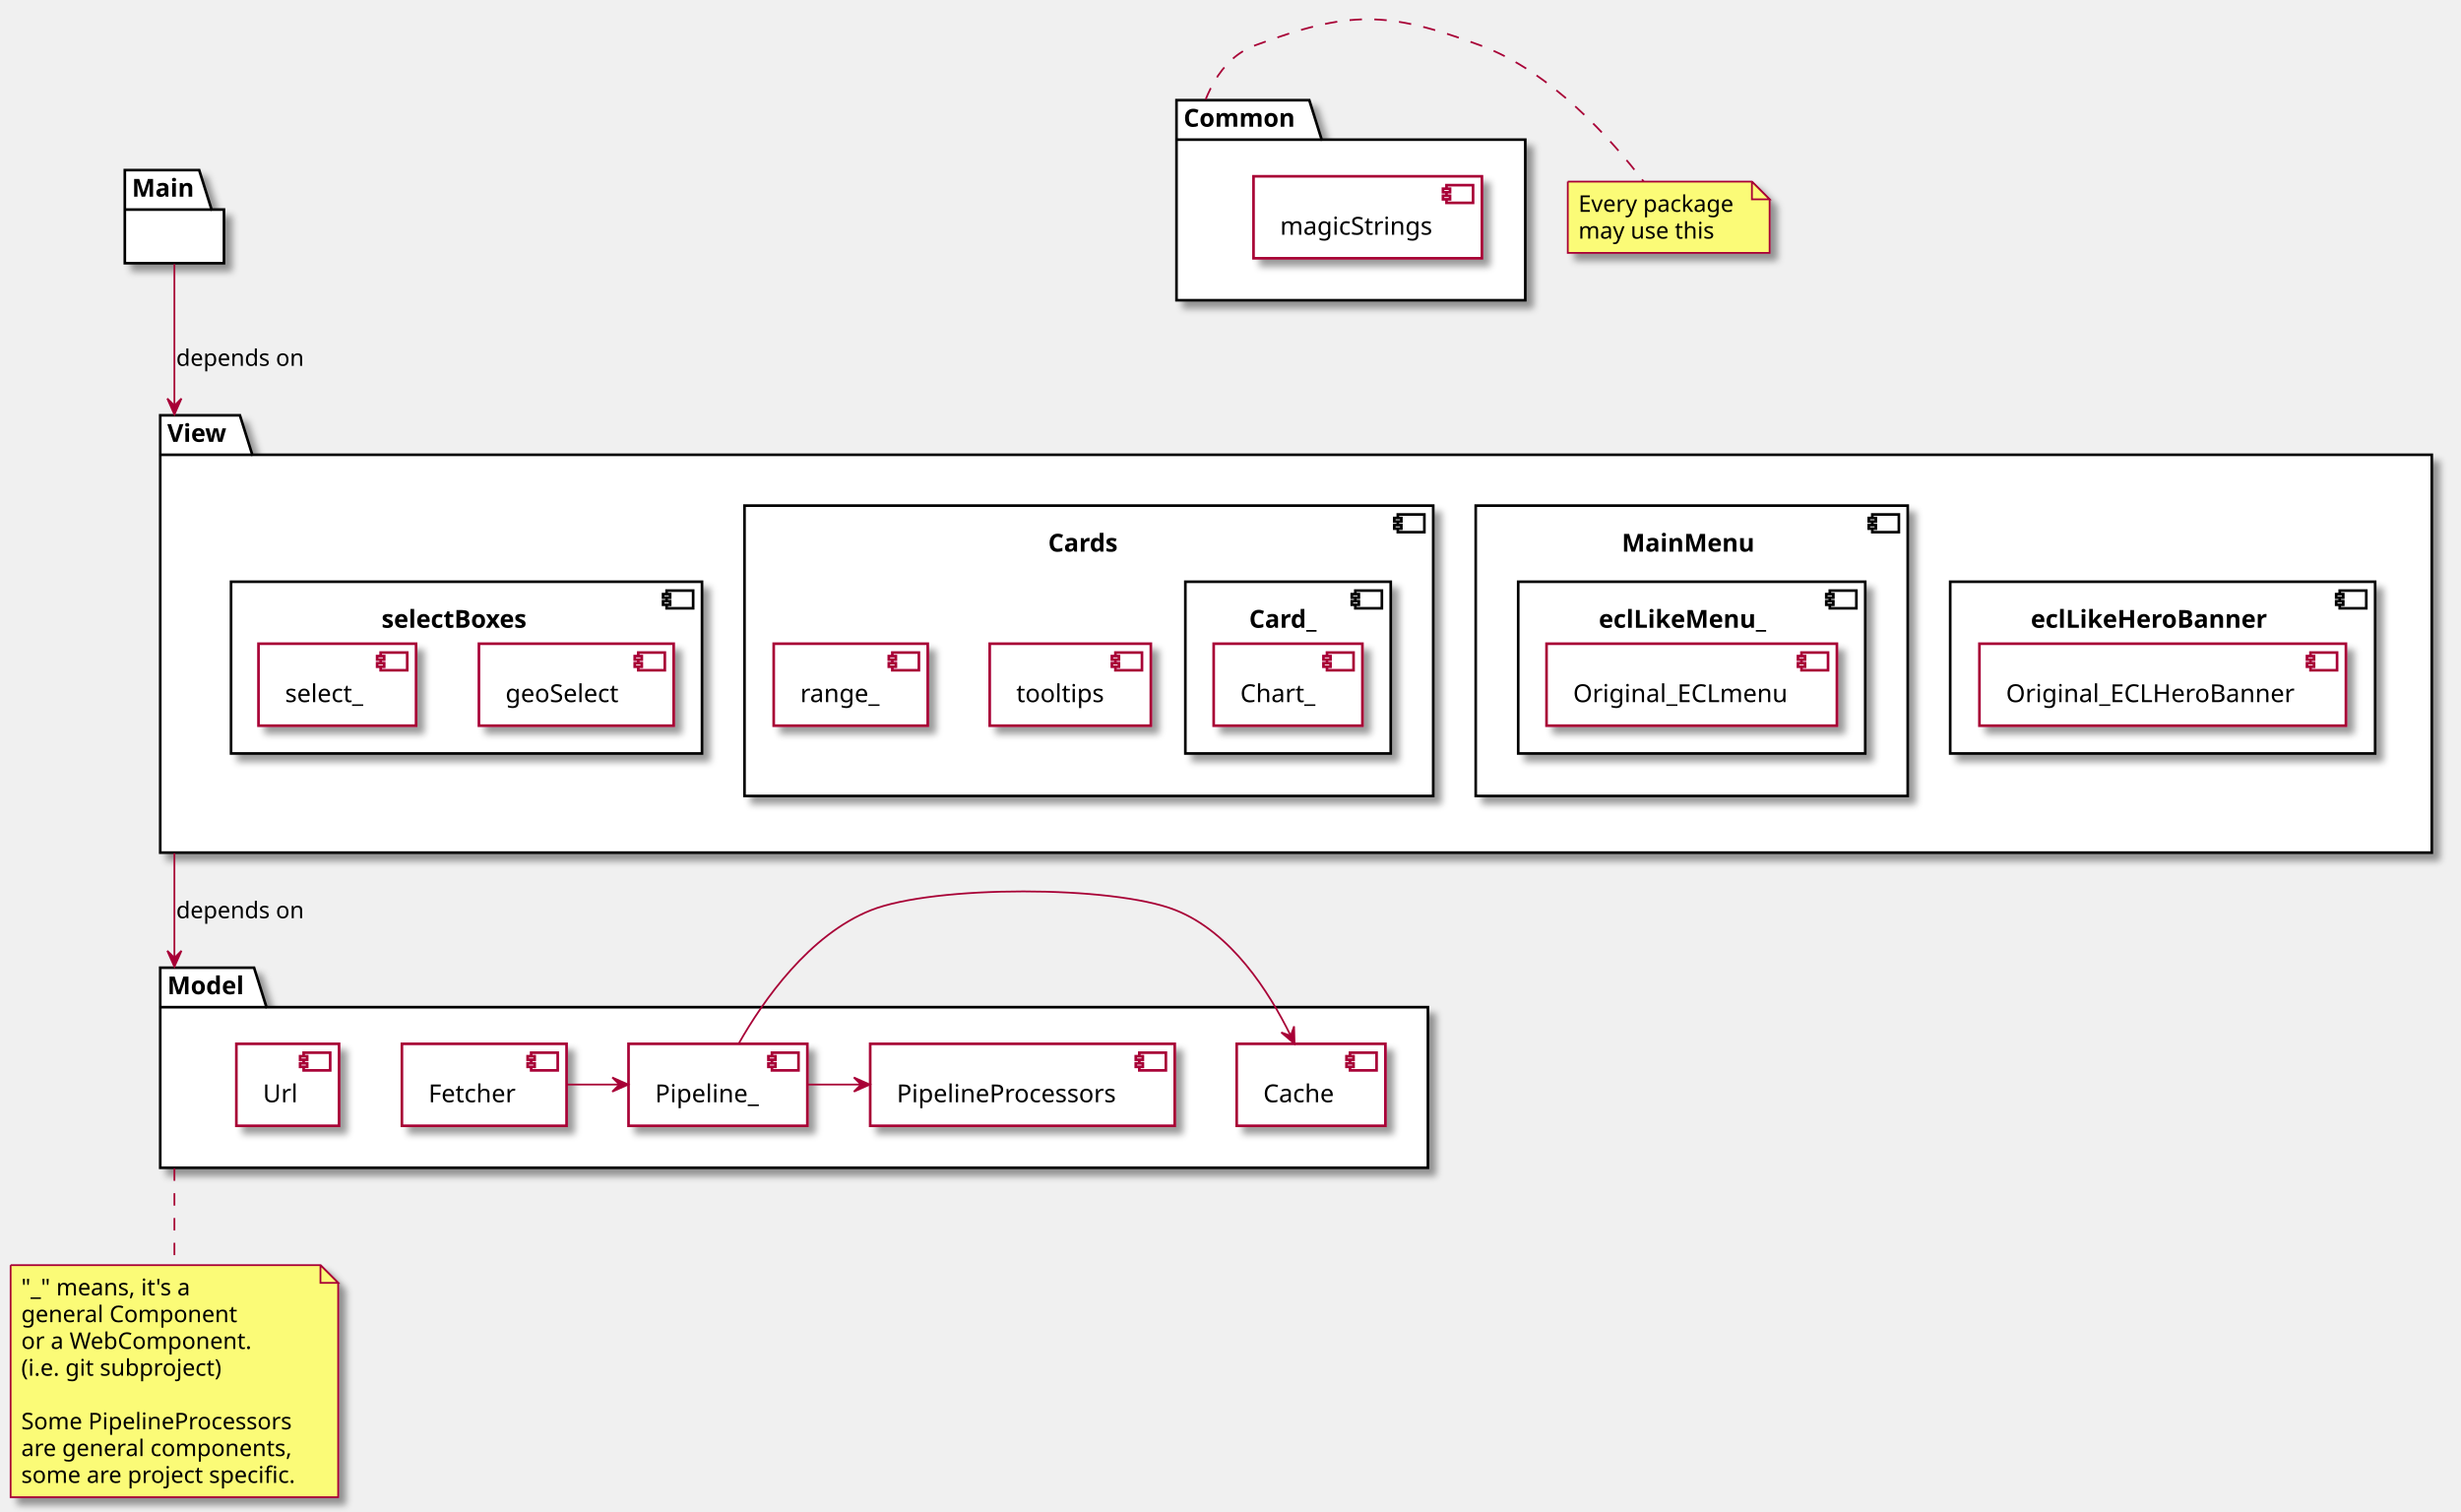
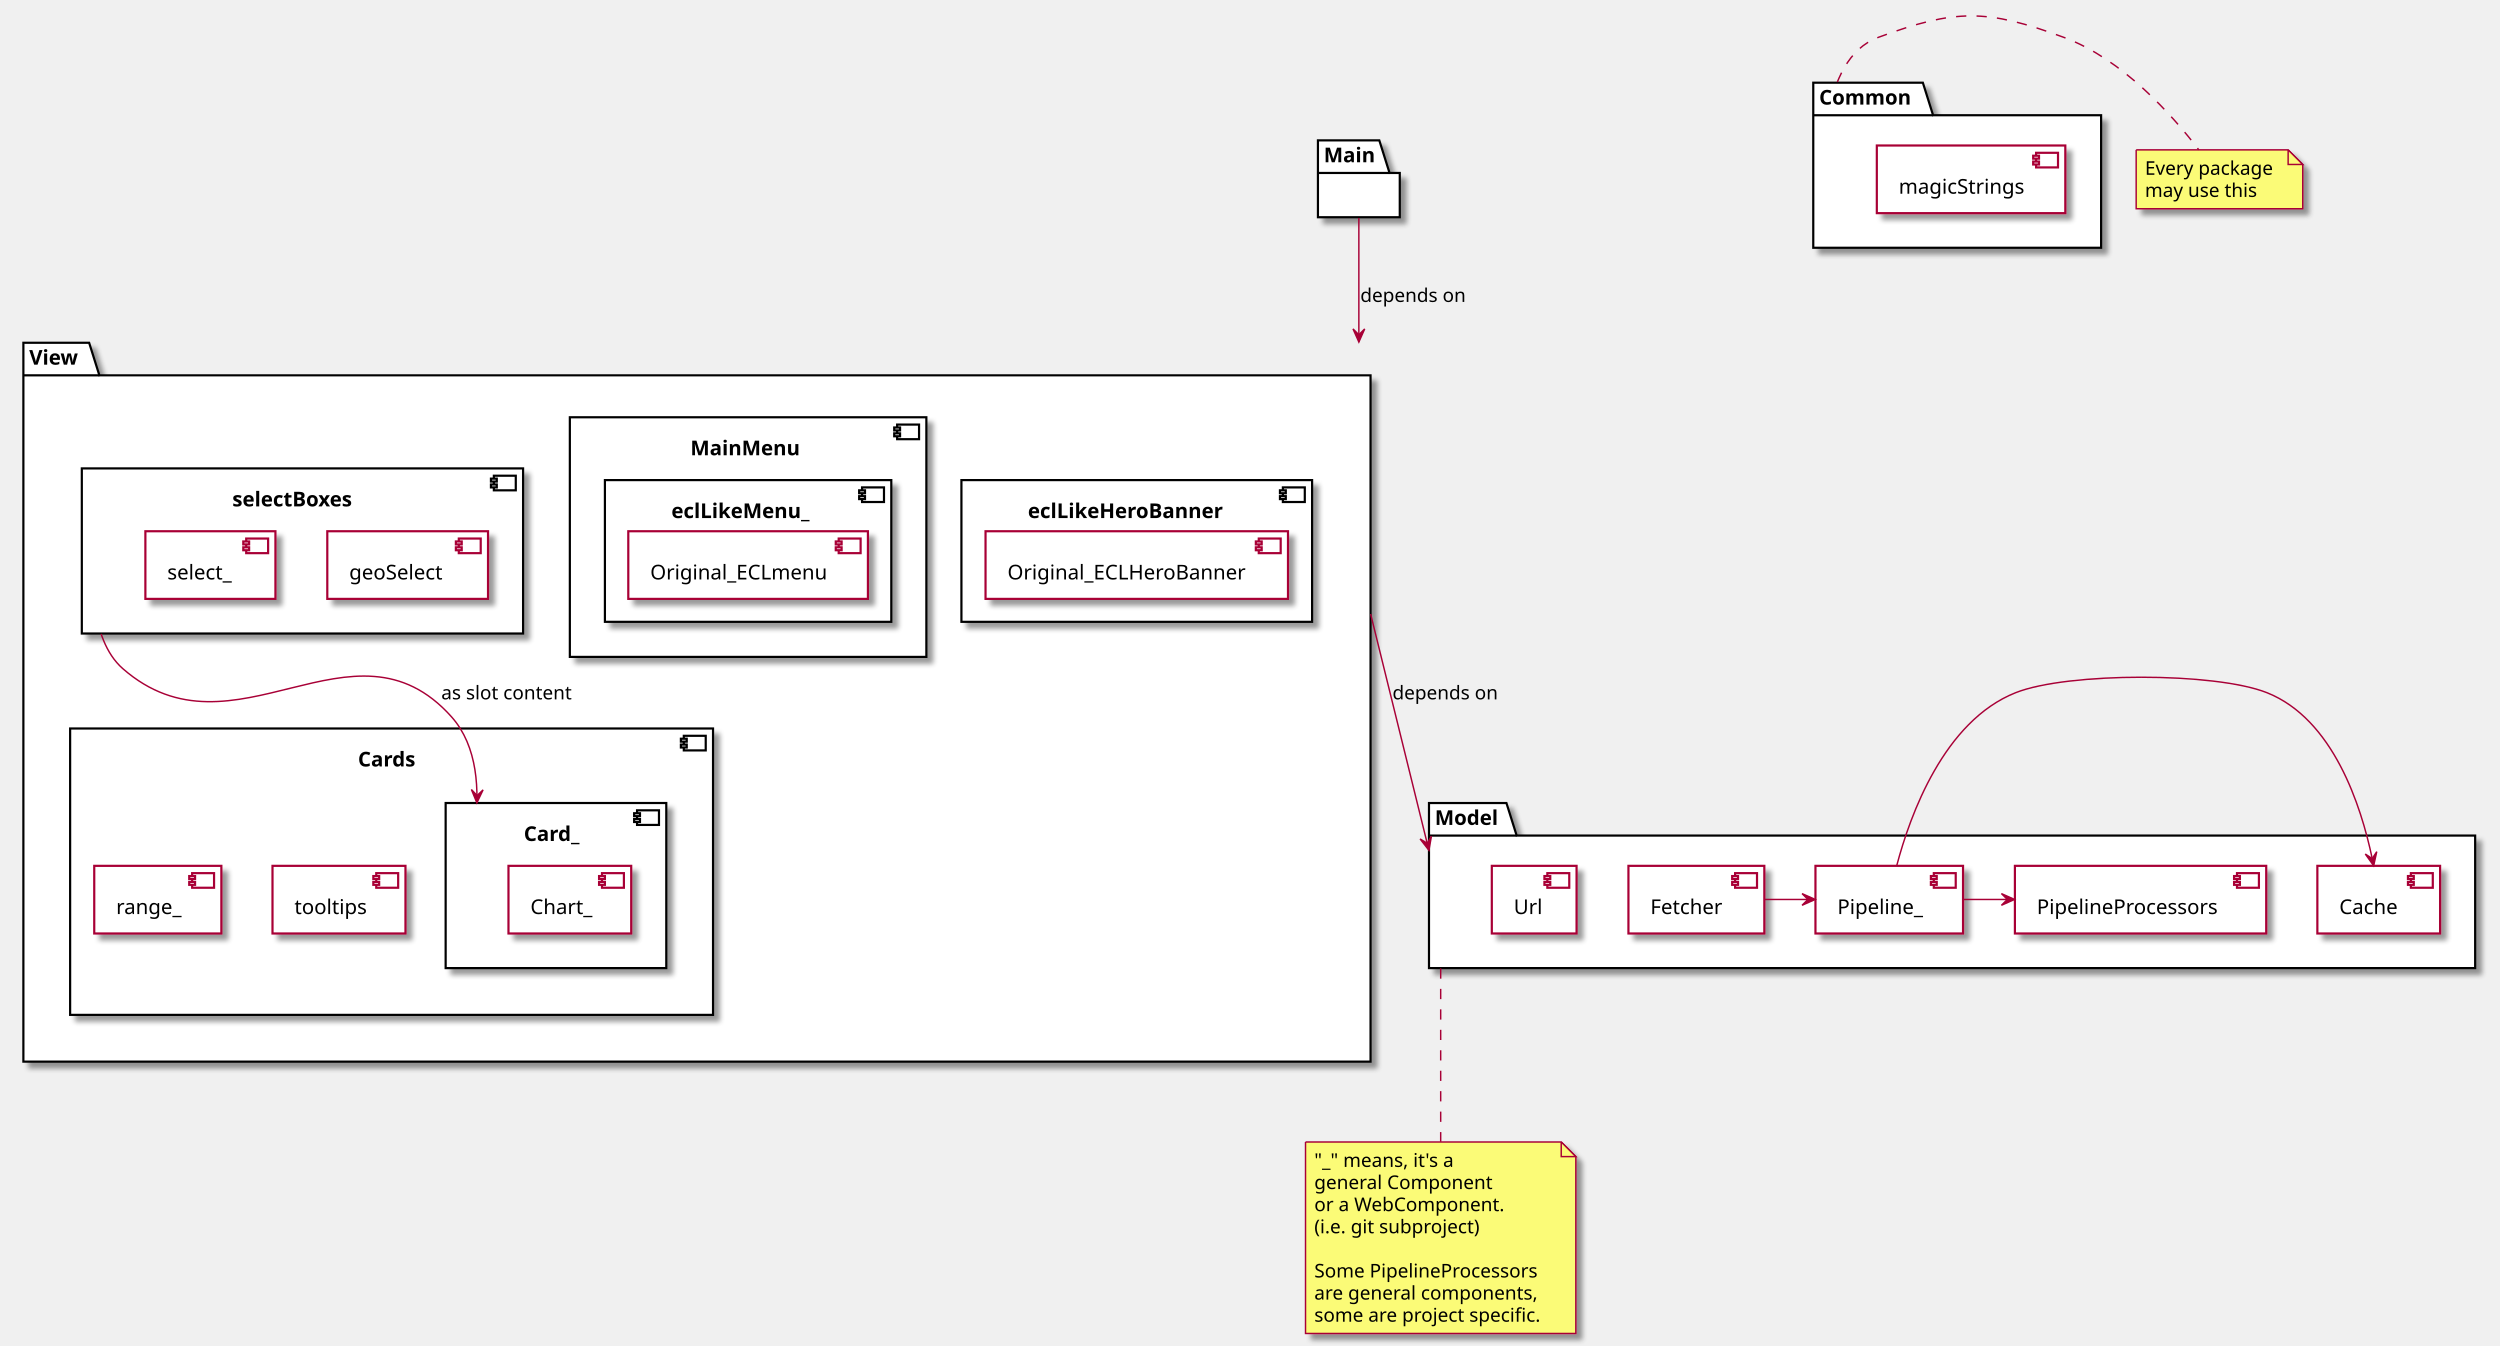
- <svg xmlns="http://www.w3.org/2000/svg" contentScriptType="application/ecmascript" contentStyleType="text/css" height="854px" preserveAspectRatio="none" style="width:1390px;height:854px;" version="1.1" viewBox="0 0 1390 854" width="1390px" zoomAndPan="magnify">
+ <svg xmlns="http://www.w3.org/2000/svg" contentScriptType="application/ecmascript" contentStyleType="text/css" height="921px" preserveAspectRatio="none" style="width:1711px;height:921px;" version="1.1" viewBox="0 0 1711 921" width="1711px" zoomAndPan="magnify">
  <defs>
-     <filter height="300%" id="f1dw3jge1ujpaj" width="300%" x="-1" y="-1">
+     <filter height="300%" id="fuv0frx8bo4a" width="300%" x="-1" y="-1">
      <feGaussianBlur result="blurOut" stdDeviation="2.0" />
      <feColorMatrix in="blurOut" result="blurOut2" type="matrix" values="0 0 0 0 0 0 0 0 0 0 0 0 0 0 0 0 0 0 .4 0" />
      <feOffset dx="4.0" dy="4.0" in="blurOut2" result="blurOut3" />
      <feBlend in="SourceGraphic" in2="blurOut3" mode="normal" />
    </filter>
  </defs>
  <g>
-     <polygon fill="#FFFFFF" filter="url(#f1dw3jge1ujpaj)" points="90.5,234.58,135.5,234.58,142.5,256.877,1373.5,256.877,1373.5,481.58,90.5,481.58,90.5,234.58" style="stroke:#000000;stroke-width:1.5;" />
-     <line style="stroke:#000000;stroke-width:1.5;" x1="90.5" x2="142.5" y1="256.877" y2="256.877" />
-     <text fill="#000000" font-family="sans-serif" font-size="14" font-weight="bold" lengthAdjust="spacing" textLength="39" x="94.5" y="249.575">View</text>
-     <rect fill="#FFFFFF" filter="url(#f1dw3jge1ujpaj)" height="97" style="stroke:#000000;stroke-width:1.5;" width="240" x="1101.5" y="328.58" />
-     <rect fill="#FFFFFF" height="10" style="stroke:#000000;stroke-width:1.5;" width="15" x="1321.5" y="333.58" />
-     <rect fill="#FFFFFF" height="2" style="stroke:#000000;stroke-width:1.5;" width="4" x="1319.5" y="335.58" />
-     <rect fill="#FFFFFF" height="2" style="stroke:#000000;stroke-width:1.5;" width="4" x="1319.5" y="339.58" />
-     <text fill="#000000" font-family="sans-serif" font-size="14" font-weight="bold" lengthAdjust="spacing" textLength="149" x="1147" y="354.575">eclLikeHeroBanner</text>
-     <rect fill="#FFFFFF" filter="url(#f1dw3jge1ujpaj)" height="164" style="stroke:#000000;stroke-width:1.5;" width="244" x="833.5" y="285.58" />
-     <rect fill="#FFFFFF" height="10" style="stroke:#000000;stroke-width:1.5;" width="15" x="1057.5" y="290.58" />
-     <rect fill="#FFFFFF" height="2" style="stroke:#000000;stroke-width:1.5;" width="4" x="1055.5" y="292.58" />
-     <rect fill="#FFFFFF" height="2" style="stroke:#000000;stroke-width:1.5;" width="4" x="1055.5" y="296.58" />
-     <text fill="#000000" font-family="sans-serif" font-size="14" font-weight="bold" lengthAdjust="spacing" textLength="79" x="916" y="311.575">MainMenu</text>
-     <rect fill="#FFFFFF" filter="url(#f1dw3jge1ujpaj)" height="97" style="stroke:#000000;stroke-width:1.5;" width="196" x="857.5" y="328.58" />
-     <rect fill="#FFFFFF" height="10" style="stroke:#000000;stroke-width:1.5;" width="15" x="1033.5" y="333.58" />
-     <rect fill="#FFFFFF" height="2" style="stroke:#000000;stroke-width:1.5;" width="4" x="1031.5" y="335.58" />
-     <rect fill="#FFFFFF" height="2" style="stroke:#000000;stroke-width:1.5;" width="4" x="1031.5" y="339.58" />
-     <text fill="#000000" font-family="sans-serif" font-size="14" font-weight="bold" lengthAdjust="spacing" textLength="105" x="903" y="354.575">eclLikeMenu_</text>
-     <rect fill="#FFFFFF" filter="url(#f1dw3jge1ujpaj)" height="164" style="stroke:#000000;stroke-width:1.5;" width="389" x="420.5" y="285.58" />
-     <rect fill="#FFFFFF" height="10" style="stroke:#000000;stroke-width:1.5;" width="15" x="789.5" y="290.58" />
-     <rect fill="#FFFFFF" height="2" style="stroke:#000000;stroke-width:1.5;" width="4" x="787.5" y="292.58" />
-     <rect fill="#FFFFFF" height="2" style="stroke:#000000;stroke-width:1.5;" width="4" x="787.5" y="296.58" />
-     <text fill="#000000" font-family="sans-serif" font-size="14" font-weight="bold" lengthAdjust="spacing" textLength="46" x="592" y="311.575">Cards</text>
-     <rect fill="#FFFFFF" filter="url(#f1dw3jge1ujpaj)" height="97" style="stroke:#000000;stroke-width:1.5;" width="116" x="669.5" y="328.58" />
-     <rect fill="#FFFFFF" height="10" style="stroke:#000000;stroke-width:1.5;" width="15" x="765.5" y="333.58" />
-     <rect fill="#FFFFFF" height="2" style="stroke:#000000;stroke-width:1.5;" width="4" x="763.5" y="335.58" />
-     <rect fill="#FFFFFF" height="2" style="stroke:#000000;stroke-width:1.5;" width="4" x="763.5" y="339.58" />
-     <text fill="#000000" font-family="sans-serif" font-size="14" font-weight="bold" lengthAdjust="spacing" textLength="44" x="705.5" y="354.575">Card_</text>
-     <rect fill="#FFFFFF" filter="url(#f1dw3jge1ujpaj)" height="97" style="stroke:#000000;stroke-width:1.5;" width="266" x="130.5" y="328.58" />
-     <rect fill="#FFFFFF" height="10" style="stroke:#000000;stroke-width:1.5;" width="15" x="376.5" y="333.58" />
-     <rect fill="#FFFFFF" height="2" style="stroke:#000000;stroke-width:1.5;" width="4" x="374.5" y="335.58" />
-     <rect fill="#FFFFFF" height="2" style="stroke:#000000;stroke-width:1.5;" width="4" x="374.5" y="339.58" />
-     <text fill="#000000" font-family="sans-serif" font-size="14" font-weight="bold" lengthAdjust="spacing" textLength="96" x="215.5" y="354.575">selectBoxes</text>
-     <polygon fill="#FFFFFF" filter="url(#f1dw3jge1ujpaj)" points="90.5,546.58,143.5,546.58,150.5,568.877,806.5,568.877,806.5,659.58,90.5,659.58,90.5,546.58" style="stroke:#000000;stroke-width:1.5;" />
-     <line style="stroke:#000000;stroke-width:1.5;" x1="90.5" x2="150.5" y1="568.877" y2="568.877" />
-     <text fill="#000000" font-family="sans-serif" font-size="14" font-weight="bold" lengthAdjust="spacing" textLength="47" x="94.5" y="561.575">Model</text>
-     <polygon fill="#FFFFFF" filter="url(#f1dw3jge1ujpaj)" points="664.5,56.58,739.5,56.58,746.5,78.877,861.5,78.877,861.5,169.58,664.5,169.58,664.5,56.58" style="stroke:#000000;stroke-width:1.5;" />
-     <line style="stroke:#000000;stroke-width:1.5;" x1="664.5" x2="746.5" y1="78.877" y2="78.877" />
-     <text fill="#000000" font-family="sans-serif" font-size="14" font-weight="bold" lengthAdjust="spacing" textLength="69" x="668.5" y="71.575">Common</text>
-     <polygon fill="#FFFFFF" filter="url(#f1dw3jge1ujpaj)" points="70.5,96.08,112.5,96.08,119.5,118.377,126.5,118.377,126.5,148.674,70.5,148.674,70.5,96.08" style="stroke:#000000;stroke-width:1.5;" />
-     <line style="stroke:#000000;stroke-width:1.5;" x1="70.5" x2="119.5" y1="118.377" y2="118.377" />
-     <text fill="#000000" font-family="sans-serif" font-size="14" font-weight="bold" lengthAdjust="spacing" textLength="36" x="74.5" y="111.075">Main</text>
-     <rect fill="#FFFFFF" filter="url(#f1dw3jge1ujpaj)" height="46.297" style="stroke:#A80036;stroke-width:1.5;" width="207" x="1118" y="363.58" />
-     <rect fill="#FFFFFF" height="10" style="stroke:#A80036;stroke-width:1.5;" width="15" x="1305" y="368.58" />
-     <rect fill="#FFFFFF" height="2" style="stroke:#A80036;stroke-width:1.5;" width="4" x="1303" y="370.58" />
-     <rect fill="#FFFFFF" height="2" style="stroke:#A80036;stroke-width:1.5;" width="4" x="1303" y="374.58" />
-     <text fill="#000000" font-family="sans-serif" font-size="14" lengthAdjust="spacing" textLength="167" x="1133" y="396.575">Original_ECLHeroBanner</text>
-     <rect fill="#FFFFFF" filter="url(#f1dw3jge1ujpaj)" height="46.297" style="stroke:#A80036;stroke-width:1.5;" width="164" x="873.5" y="363.58" />
-     <rect fill="#FFFFFF" height="10" style="stroke:#A80036;stroke-width:1.5;" width="15" x="1017.5" y="368.58" />
-     <rect fill="#FFFFFF" height="2" style="stroke:#A80036;stroke-width:1.5;" width="4" x="1015.5" y="370.58" />
-     <rect fill="#FFFFFF" height="2" style="stroke:#A80036;stroke-width:1.5;" width="4" x="1015.5" y="374.58" />
-     <text fill="#000000" font-family="sans-serif" font-size="14" lengthAdjust="spacing" textLength="124" x="888.5" y="396.575">Original_ECLmenu</text>
-     <rect fill="#FFFFFF" filter="url(#f1dw3jge1ujpaj)" height="46.297" style="stroke:#A80036;stroke-width:1.5;" width="84" x="685.5" y="363.58" />
-     <rect fill="#FFFFFF" height="10" style="stroke:#A80036;stroke-width:1.5;" width="15" x="749.5" y="368.58" />
-     <rect fill="#FFFFFF" height="2" style="stroke:#A80036;stroke-width:1.5;" width="4" x="747.5" y="370.58" />
-     <rect fill="#FFFFFF" height="2" style="stroke:#A80036;stroke-width:1.5;" width="4" x="747.5" y="374.58" />
-     <text fill="#000000" font-family="sans-serif" font-size="14" lengthAdjust="spacing" textLength="44" x="700.5" y="396.575">Chart_</text>
-     <rect fill="#FFFFFF" filter="url(#f1dw3jge1ujpaj)" height="46.297" style="stroke:#A80036;stroke-width:1.5;" width="91" x="559" y="363.58" />
-     <rect fill="#FFFFFF" height="10" style="stroke:#A80036;stroke-width:1.5;" width="15" x="630" y="368.58" />
-     <rect fill="#FFFFFF" height="2" style="stroke:#A80036;stroke-width:1.5;" width="4" x="628" y="370.58" />
-     <rect fill="#FFFFFF" height="2" style="stroke:#A80036;stroke-width:1.5;" width="4" x="628" y="374.58" />
-     <text fill="#000000" font-family="sans-serif" font-size="14" lengthAdjust="spacing" textLength="51" x="574" y="396.575">tooltips</text>
-     <rect fill="#FFFFFF" filter="url(#f1dw3jge1ujpaj)" height="46.297" style="stroke:#A80036;stroke-width:1.5;" width="87" x="437" y="363.58" />
-     <rect fill="#FFFFFF" height="10" style="stroke:#A80036;stroke-width:1.5;" width="15" x="504" y="368.58" />
-     <rect fill="#FFFFFF" height="2" style="stroke:#A80036;stroke-width:1.5;" width="4" x="502" y="370.58" />
-     <rect fill="#FFFFFF" height="2" style="stroke:#A80036;stroke-width:1.5;" width="4" x="502" y="374.58" />
-     <text fill="#000000" font-family="sans-serif" font-size="14" lengthAdjust="spacing" textLength="47" x="452" y="396.575">range_</text>
-     <rect fill="#FFFFFF" filter="url(#f1dw3jge1ujpaj)" height="46.297" style="stroke:#A80036;stroke-width:1.5;" width="110" x="270.5" y="363.58" />
-     <rect fill="#FFFFFF" height="10" style="stroke:#A80036;stroke-width:1.5;" width="15" x="360.5" y="368.58" />
-     <rect fill="#FFFFFF" height="2" style="stroke:#A80036;stroke-width:1.5;" width="4" x="358.5" y="370.58" />
-     <rect fill="#FFFFFF" height="2" style="stroke:#A80036;stroke-width:1.5;" width="4" x="358.5" y="374.58" />
-     <text fill="#000000" font-family="sans-serif" font-size="14" lengthAdjust="spacing" textLength="70" x="285.5" y="396.575">geoSelect</text>
-     <rect fill="#FFFFFF" filter="url(#f1dw3jge1ujpaj)" height="46.297" style="stroke:#A80036;stroke-width:1.5;" width="89" x="146" y="363.58" />
-     <rect fill="#FFFFFF" height="10" style="stroke:#A80036;stroke-width:1.5;" width="15" x="215" y="368.58" />
-     <rect fill="#FFFFFF" height="2" style="stroke:#A80036;stroke-width:1.5;" width="4" x="213" y="370.58" />
-     <rect fill="#FFFFFF" height="2" style="stroke:#A80036;stroke-width:1.5;" width="4" x="213" y="374.58" />
-     <text fill="#000000" font-family="sans-serif" font-size="14" lengthAdjust="spacing" textLength="49" x="161" y="396.575">select_</text>
-     <rect fill="#FFFFFF" filter="url(#f1dw3jge1ujpaj)" height="46.297" style="stroke:#A80036;stroke-width:1.5;" width="93" x="227" y="589.58" />
-     <rect fill="#FFFFFF" height="10" style="stroke:#A80036;stroke-width:1.5;" width="15" x="300" y="594.58" />
-     <rect fill="#FFFFFF" height="2" style="stroke:#A80036;stroke-width:1.5;" width="4" x="298" y="596.58" />
-     <rect fill="#FFFFFF" height="2" style="stroke:#A80036;stroke-width:1.5;" width="4" x="298" y="600.58" />
-     <text fill="#000000" font-family="sans-serif" font-size="14" lengthAdjust="spacing" textLength="53" x="242" y="622.575">Fetcher</text>
-     <rect fill="#FFFFFF" filter="url(#f1dw3jge1ujpaj)" height="46.297" style="stroke:#A80036;stroke-width:1.5;" width="101" x="355" y="589.58" />
-     <rect fill="#FFFFFF" height="10" style="stroke:#A80036;stroke-width:1.5;" width="15" x="436" y="594.58" />
-     <rect fill="#FFFFFF" height="2" style="stroke:#A80036;stroke-width:1.5;" width="4" x="434" y="596.58" />
-     <rect fill="#FFFFFF" height="2" style="stroke:#A80036;stroke-width:1.5;" width="4" x="434" y="600.58" />
-     <text fill="#000000" font-family="sans-serif" font-size="14" lengthAdjust="spacing" textLength="61" x="370" y="622.575">Pipeline_</text>
-     <rect fill="#FFFFFF" filter="url(#f1dw3jge1ujpaj)" height="46.297" style="stroke:#A80036;stroke-width:1.5;" width="172" x="491.5" y="589.58" />
-     <rect fill="#FFFFFF" height="10" style="stroke:#A80036;stroke-width:1.5;" width="15" x="643.5" y="594.58" />
-     <rect fill="#FFFFFF" height="2" style="stroke:#A80036;stroke-width:1.5;" width="4" x="641.5" y="596.58" />
-     <rect fill="#FFFFFF" height="2" style="stroke:#A80036;stroke-width:1.5;" width="4" x="641.5" y="600.58" />
-     <text fill="#000000" font-family="sans-serif" font-size="14" lengthAdjust="spacing" textLength="132" x="506.5" y="622.575">PipelineProcessors</text>
-     <rect fill="#FFFFFF" filter="url(#f1dw3jge1ujpaj)" height="46.297" style="stroke:#A80036;stroke-width:1.5;" width="84" x="698.5" y="589.58" />
-     <rect fill="#FFFFFF" height="10" style="stroke:#A80036;stroke-width:1.5;" width="15" x="762.5" y="594.58" />
-     <rect fill="#FFFFFF" height="2" style="stroke:#A80036;stroke-width:1.5;" width="4" x="760.5" y="596.58" />
-     <rect fill="#FFFFFF" height="2" style="stroke:#A80036;stroke-width:1.5;" width="4" x="760.5" y="600.58" />
-     <text fill="#000000" font-family="sans-serif" font-size="14" lengthAdjust="spacing" textLength="44" x="713.5" y="622.575">Cache</text>
-     <rect fill="#FFFFFF" filter="url(#f1dw3jge1ujpaj)" height="46.297" style="stroke:#A80036;stroke-width:1.5;" width="58" x="133.5" y="589.58" />
-     <rect fill="#FFFFFF" height="10" style="stroke:#A80036;stroke-width:1.5;" width="15" x="171.5" y="594.58" />
-     <rect fill="#FFFFFF" height="2" style="stroke:#A80036;stroke-width:1.5;" width="4" x="169.5" y="596.58" />
-     <rect fill="#FFFFFF" height="2" style="stroke:#A80036;stroke-width:1.5;" width="4" x="169.5" y="600.58" />
-     <text fill="#000000" font-family="sans-serif" font-size="14" lengthAdjust="spacing" textLength="18" x="148.5" y="622.575">Url</text>
-     <rect fill="#FFFFFF" filter="url(#f1dw3jge1ujpaj)" height="46.297" style="stroke:#A80036;stroke-width:1.5;" width="129" x="708" y="99.58" />
-     <rect fill="#FFFFFF" height="10" style="stroke:#A80036;stroke-width:1.5;" width="15" x="817" y="104.58" />
-     <rect fill="#FFFFFF" height="2" style="stroke:#A80036;stroke-width:1.5;" width="4" x="815" y="106.58" />
-     <rect fill="#FFFFFF" height="2" style="stroke:#A80036;stroke-width:1.5;" width="4" x="815" y="110.58" />
-     <text fill="#000000" font-family="sans-serif" font-size="14" lengthAdjust="spacing" textLength="89" x="723" y="132.575">magicStrings</text>
-     <path d="M6,714.58 L6,845.643 L191,845.643 L191,724.58 L181,714.58 L6,714.58 " fill="#FBFB77" filter="url(#f1dw3jge1ujpaj)" style="stroke:#A80036;stroke-width:1.0;" />
-     <path d="M181,714.58 L181,724.58 L191,724.58 L181,714.58 " fill="#FBFB77" style="stroke:#A80036;stroke-width:1.0;" />
-     <text fill="#000000" font-family="sans-serif" font-size="13" lengthAdjust="spacing" textLength="103" x="12" y="731.647">"_" means, it's a</text>
-     <text fill="#000000" font-family="sans-serif" font-size="13" lengthAdjust="spacing" textLength="127" x="12" y="746.78">general Component</text>
-     <text fill="#000000" font-family="sans-serif" font-size="13" lengthAdjust="spacing" textLength="135" x="12" y="761.913">or a WebComponent.</text>
-     <text fill="#000000" font-family="sans-serif" font-size="13" lengthAdjust="spacing" textLength="120" x="12" y="777.045">(i.e. git subproject)</text>
-     <text fill="#000000" font-family="sans-serif" font-size="13" lengthAdjust="spacing" textLength="0" x="16" y="792.178" />
-     <text fill="#000000" font-family="sans-serif" font-size="13" lengthAdjust="spacing" textLength="161" x="12" y="807.311">Some PipelineProcessors</text>
-     <text fill="#000000" font-family="sans-serif" font-size="13" lengthAdjust="spacing" textLength="161" x="12" y="822.444">are general components,</text>
-     <text fill="#000000" font-family="sans-serif" font-size="13" lengthAdjust="spacing" textLength="164" x="12" y="837.577">some are project specific.</text>
-     <path d="M885.5,102.58 L885.5,142.846 L999.5,142.846 L999.5,112.58 L989.5,102.58 L885.5,102.58 " fill="#FBFB77" filter="url(#f1dw3jge1ujpaj)" style="stroke:#A80036;stroke-width:1.0;" />
-     <path d="M989.5,102.58 L989.5,112.58 L999.5,112.58 L989.5,102.58 " fill="#FBFB77" style="stroke:#A80036;stroke-width:1.0;" />
-     <text fill="#000000" font-family="sans-serif" font-size="13" lengthAdjust="spacing" textLength="93" x="891.5" y="119.647">Every package</text>
-     <text fill="#000000" font-family="sans-serif" font-size="13" lengthAdjust="spacing" textLength="82" x="891.5" y="134.78">may use this</text>
-     <path d="M320.16,612.58 C330,612.58 339.85,612.58 349.69,612.58 " fill="none" id="Fetcher-to-Pipeline_" style="stroke:#A80036;stroke-width:1.0;" />
-     <polygon fill="#A80036" points="354.83,612.58,345.83,608.58,349.83,612.58,345.83,616.58,354.83,612.58" style="stroke:#A80036;stroke-width:1.0;" />
-     <path d="M417.29,589.34 C431.25,564.85 457.1,527.94 492,514.08 C527.52,499.97 628.48,499.97 664,514.08 C695.32,526.52 716.83,560.23 728.88,584.76 " fill="none" id="Pipeline_-to-Cache" style="stroke:#A80036;stroke-width:1.0;" />
-     <polygon fill="#A80036" points="731.17,589.54,730.899,579.695,729.014,585.029,723.681,583.144,731.17,589.54" style="stroke:#A80036;stroke-width:1.0;" />
-     <path d="M456.23,612.58 C466.18,612.58 476.13,612.58 486.08,612.58 " fill="none" id="Pipeline_-to-PipelineProcessors" style="stroke:#A80036;stroke-width:1.0;" />
-     <polygon fill="#A80036" points="491.28,612.58,482.28,608.58,486.28,612.58,482.28,616.58,491.28,612.58" style="stroke:#A80036;stroke-width:1.0;" />
-     <path d="M98.5,149.18 C98.5,165.403 98.5,187.958 98.5,212.746 C98.5,218.943 98.5,225.28 98.5,231.692 C98.5,232.493 98.5,233.296 98.5,234.1 " fill="none" id="Main-to-View" style="stroke:#A80036;stroke-width:1.0;" />
-     <polygon fill="#A80036" points="98.5,234.1,102.5,225.1,98.5,229.1,94.5,225.1,98.5,234.1" style="stroke:#A80036;stroke-width:1.0;" />
-     <text fill="#000000" font-family="sans-serif" font-size="13" lengthAdjust="spacing" textLength="75" x="99.5" y="206.647">depends on</text>
-     <path d="M98.5,481.882 C98.5,482.721 98.5,483.56 98.5,484.401 C98.5,486.083 98.5,487.769 98.5,489.459 C98.5,492.838 98.5,496.23 98.5,499.621 C98.5,513.187 98.5,526.752 98.5,539.52 C98.5,541.116 98.5,542.7 98.5,544.269 C98.5,544.662 98.5,545.053 98.5,545.444 C98.5,545.639 98.5,545.834 98.5,546.029 " fill="none" id="View-to-Model" style="stroke:#A80036;stroke-width:1.0;" />
-     <polygon fill="#A80036" points="98.5,546.029,102.5,537.029,98.5,541.029,94.5,537.029,98.5,546.029" style="stroke:#A80036;stroke-width:1.0;" />
-     <text fill="#000000" font-family="sans-serif" font-size="13" lengthAdjust="spacing" textLength="75" x="99.5" y="518.647">depends on</text>
-     <path d="M98.5,659.952 C98.5,660.116 98.5,660.28 98.5,660.444 C98.5,660.773 98.5,661.102 98.5,661.432 C98.5,662.093 98.5,662.757 98.5,663.425 C98.5,668.766 98.5,674.326 98.5,679.992 C98.5,691.324 98.5,703.082 98.5,714.37 " fill="none" id="Model-GMN30" style="stroke:#A80036;stroke-width:1.0;stroke-dasharray:7.0,7.0;" />
-     <path d="M680.99,56.139 C681.117,55.822 681.246,55.505 681.376,55.19 C681.637,54.559 681.905,53.932 682.181,53.31 C683.283,50.822 684.502,48.41 685.85,46.106 C691.244,36.888 698.705,29.387 709,25.58 C761.94,6 783.06,6 836,25.58 C876.11,40.42 910.15,78.71 928.34,102.51 " fill="none" id="Common-GMN33" style="stroke:#A80036;stroke-width:1.0;stroke-dasharray:7.0,7.0;" />
+     <polygon fill="#FFFFFF" filter="url(#fuv0frx8bo4a)" points="16,234.58,61,234.58,68,256.877,938,256.877,938,726.58,16,726.58,16,234.58" style="stroke:#000000;stroke-width:1.5;" />
+     <line style="stroke:#000000;stroke-width:1.5;" x1="16" x2="68" y1="256.877" y2="256.877" />
+     <text fill="#000000" font-family="sans-serif" font-size="14" font-weight="bold" lengthAdjust="spacing" textLength="39" x="20" y="249.575">View</text>
+     <rect fill="#FFFFFF" filter="url(#fuv0frx8bo4a)" height="97" style="stroke:#000000;stroke-width:1.5;" width="240" x="658" y="328.58" />
+     <rect fill="#FFFFFF" height="10" style="stroke:#000000;stroke-width:1.5;" width="15" x="878" y="333.58" />
+     <rect fill="#FFFFFF" height="2" style="stroke:#000000;stroke-width:1.5;" width="4" x="876" y="335.58" />
+     <rect fill="#FFFFFF" height="2" style="stroke:#000000;stroke-width:1.5;" width="4" x="876" y="339.58" />
+     <text fill="#000000" font-family="sans-serif" font-size="14" font-weight="bold" lengthAdjust="spacing" textLength="149" x="703.5" y="354.575">eclLikeHeroBanner</text>
+     <rect fill="#FFFFFF" filter="url(#fuv0frx8bo4a)" height="164" style="stroke:#000000;stroke-width:1.5;" width="244" x="390" y="285.58" />
+     <rect fill="#FFFFFF" height="10" style="stroke:#000000;stroke-width:1.5;" width="15" x="614" y="290.58" />
+     <rect fill="#FFFFFF" height="2" style="stroke:#000000;stroke-width:1.5;" width="4" x="612" y="292.58" />
+     <rect fill="#FFFFFF" height="2" style="stroke:#000000;stroke-width:1.5;" width="4" x="612" y="296.58" />
+     <text fill="#000000" font-family="sans-serif" font-size="14" font-weight="bold" lengthAdjust="spacing" textLength="79" x="472.5" y="311.575">MainMenu</text>
+     <rect fill="#FFFFFF" filter="url(#fuv0frx8bo4a)" height="97" style="stroke:#000000;stroke-width:1.5;" width="196" x="414" y="328.58" />
+     <rect fill="#FFFFFF" height="10" style="stroke:#000000;stroke-width:1.5;" width="15" x="590" y="333.58" />
+     <rect fill="#FFFFFF" height="2" style="stroke:#000000;stroke-width:1.5;" width="4" x="588" y="335.58" />
+     <rect fill="#FFFFFF" height="2" style="stroke:#000000;stroke-width:1.5;" width="4" x="588" y="339.58" />
+     <text fill="#000000" font-family="sans-serif" font-size="14" font-weight="bold" lengthAdjust="spacing" textLength="105" x="459.5" y="354.575">eclLikeMenu_</text>
+     <rect fill="#FFFFFF" filter="url(#fuv0frx8bo4a)" height="196" style="stroke:#000000;stroke-width:1.5;" width="440" x="48" y="498.58" />
+     <rect fill="#FFFFFF" height="10" style="stroke:#000000;stroke-width:1.5;" width="15" x="468" y="503.58" />
+     <rect fill="#FFFFFF" height="2" style="stroke:#000000;stroke-width:1.5;" width="4" x="466" y="505.58" />
+     <rect fill="#FFFFFF" height="2" style="stroke:#000000;stroke-width:1.5;" width="4" x="466" y="509.58" />
+     <text fill="#000000" font-family="sans-serif" font-size="14" font-weight="bold" lengthAdjust="spacing" textLength="46" x="245" y="524.575">Cards</text>
+     <rect fill="#FFFFFF" filter="url(#fuv0frx8bo4a)" height="113" style="stroke:#000000;stroke-width:1.5;" width="151" x="305" y="549.58" />
+     <rect fill="#FFFFFF" height="10" style="stroke:#000000;stroke-width:1.5;" width="15" x="436" y="554.58" />
+     <rect fill="#FFFFFF" height="2" style="stroke:#000000;stroke-width:1.5;" width="4" x="434" y="556.58" />
+     <rect fill="#FFFFFF" height="2" style="stroke:#000000;stroke-width:1.5;" width="4" x="434" y="560.58" />
+     <text fill="#000000" font-family="sans-serif" font-size="14" font-weight="bold" lengthAdjust="spacing" textLength="44" x="358.5" y="575.575">Card_</text>
+     <rect fill="#FFFFFF" filter="url(#fuv0frx8bo4a)" height="113" style="stroke:#000000;stroke-width:1.5;" width="302" x="56" y="320.58" />
+     <rect fill="#FFFFFF" height="10" style="stroke:#000000;stroke-width:1.5;" width="15" x="338" y="325.58" />
+     <rect fill="#FFFFFF" height="2" style="stroke:#000000;stroke-width:1.5;" width="4" x="336" y="327.58" />
+     <rect fill="#FFFFFF" height="2" style="stroke:#000000;stroke-width:1.5;" width="4" x="336" y="331.58" />
+     <text fill="#000000" font-family="sans-serif" font-size="14" font-weight="bold" lengthAdjust="spacing" textLength="96" x="159" y="346.575">selectBoxes</text>
+     <polygon fill="#FFFFFF" filter="url(#fuv0frx8bo4a)" points="978,549.58,1031,549.58,1038,571.877,1694,571.877,1694,662.58,978,662.58,978,549.58" style="stroke:#000000;stroke-width:1.5;" />
+     <line style="stroke:#000000;stroke-width:1.5;" x1="978" x2="1038" y1="571.877" y2="571.877" />
+     <text fill="#000000" font-family="sans-serif" font-size="14" font-weight="bold" lengthAdjust="spacing" textLength="47" x="982" y="564.575">Model</text>
+     <polygon fill="#FFFFFF" filter="url(#fuv0frx8bo4a)" points="1241,56.58,1316,56.58,1323,78.877,1438,78.877,1438,169.58,1241,169.58,1241,56.58" style="stroke:#000000;stroke-width:1.5;" />
+     <line style="stroke:#000000;stroke-width:1.5;" x1="1241" x2="1323" y1="78.877" y2="78.877" />
+     <text fill="#000000" font-family="sans-serif" font-size="14" font-weight="bold" lengthAdjust="spacing" textLength="69" x="1245" y="71.575">Common</text>
+     <polygon fill="#FFFFFF" filter="url(#fuv0frx8bo4a)" points="902,96.08,944,96.08,951,118.377,958,118.377,958,148.674,902,148.674,902,96.08" style="stroke:#000000;stroke-width:1.5;" />
+     <line style="stroke:#000000;stroke-width:1.5;" x1="902" x2="951" y1="118.377" y2="118.377" />
+     <text fill="#000000" font-family="sans-serif" font-size="14" font-weight="bold" lengthAdjust="spacing" textLength="36" x="906" y="111.075">Main</text>
+     <rect fill="#FFFFFF" filter="url(#fuv0frx8bo4a)" height="46.297" style="stroke:#A80036;stroke-width:1.5;" width="207" x="674.5" y="363.58" />
+     <rect fill="#FFFFFF" height="10" style="stroke:#A80036;stroke-width:1.5;" width="15" x="861.5" y="368.58" />
+     <rect fill="#FFFFFF" height="2" style="stroke:#A80036;stroke-width:1.5;" width="4" x="859.5" y="370.58" />
+     <rect fill="#FFFFFF" height="2" style="stroke:#A80036;stroke-width:1.5;" width="4" x="859.5" y="374.58" />
+     <text fill="#000000" font-family="sans-serif" font-size="14" lengthAdjust="spacing" textLength="167" x="689.5" y="396.575">Original_ECLHeroBanner</text>
+     <rect fill="#FFFFFF" filter="url(#fuv0frx8bo4a)" height="46.297" style="stroke:#A80036;stroke-width:1.5;" width="164" x="430" y="363.58" />
+     <rect fill="#FFFFFF" height="10" style="stroke:#A80036;stroke-width:1.5;" width="15" x="574" y="368.58" />
+     <rect fill="#FFFFFF" height="2" style="stroke:#A80036;stroke-width:1.5;" width="4" x="572" y="370.58" />
+     <rect fill="#FFFFFF" height="2" style="stroke:#A80036;stroke-width:1.5;" width="4" x="572" y="374.58" />
+     <text fill="#000000" font-family="sans-serif" font-size="14" lengthAdjust="spacing" textLength="124" x="445" y="396.575">Original_ECLmenu</text>
+     <rect fill="#FFFFFF" filter="url(#fuv0frx8bo4a)" height="46.297" style="stroke:#A80036;stroke-width:1.5;" width="84" x="348" y="592.58" />
+     <rect fill="#FFFFFF" height="10" style="stroke:#A80036;stroke-width:1.5;" width="15" x="412" y="597.58" />
+     <rect fill="#FFFFFF" height="2" style="stroke:#A80036;stroke-width:1.5;" width="4" x="410" y="599.58" />
+     <rect fill="#FFFFFF" height="2" style="stroke:#A80036;stroke-width:1.5;" width="4" x="410" y="603.58" />
+     <text fill="#000000" font-family="sans-serif" font-size="14" lengthAdjust="spacing" textLength="44" x="363" y="625.575">Chart_</text>
+     <rect fill="#FFFFFF" filter="url(#fuv0frx8bo4a)" height="46.297" style="stroke:#A80036;stroke-width:1.5;" width="91" x="186.5" y="592.58" />
+     <rect fill="#FFFFFF" height="10" style="stroke:#A80036;stroke-width:1.5;" width="15" x="257.5" y="597.58" />
+     <rect fill="#FFFFFF" height="2" style="stroke:#A80036;stroke-width:1.5;" width="4" x="255.5" y="599.58" />
+     <rect fill="#FFFFFF" height="2" style="stroke:#A80036;stroke-width:1.5;" width="4" x="255.5" y="603.58" />
+     <text fill="#000000" font-family="sans-serif" font-size="14" lengthAdjust="spacing" textLength="51" x="201.5" y="625.575">tooltips</text>
+     <rect fill="#FFFFFF" filter="url(#fuv0frx8bo4a)" height="46.297" style="stroke:#A80036;stroke-width:1.5;" width="87" x="64.5" y="592.58" />
+     <rect fill="#FFFFFF" height="10" style="stroke:#A80036;stroke-width:1.5;" width="15" x="131.5" y="597.58" />
+     <rect fill="#FFFFFF" height="2" style="stroke:#A80036;stroke-width:1.5;" width="4" x="129.5" y="599.58" />
+     <rect fill="#FFFFFF" height="2" style="stroke:#A80036;stroke-width:1.5;" width="4" x="129.5" y="603.58" />
+     <text fill="#000000" font-family="sans-serif" font-size="14" lengthAdjust="spacing" textLength="47" x="79.5" y="625.575">range_</text>
+     <rect fill="#FFFFFF" filter="url(#fuv0frx8bo4a)" height="46.297" style="stroke:#A80036;stroke-width:1.5;" width="110" x="224" y="363.58" />
+     <rect fill="#FFFFFF" height="10" style="stroke:#A80036;stroke-width:1.5;" width="15" x="314" y="368.58" />
+     <rect fill="#FFFFFF" height="2" style="stroke:#A80036;stroke-width:1.5;" width="4" x="312" y="370.58" />
+     <rect fill="#FFFFFF" height="2" style="stroke:#A80036;stroke-width:1.5;" width="4" x="312" y="374.58" />
+     <text fill="#000000" font-family="sans-serif" font-size="14" lengthAdjust="spacing" textLength="70" x="239" y="396.575">geoSelect</text>
+     <rect fill="#FFFFFF" filter="url(#fuv0frx8bo4a)" height="46.297" style="stroke:#A80036;stroke-width:1.5;" width="89" x="99.5" y="363.58" />
+     <rect fill="#FFFFFF" height="10" style="stroke:#A80036;stroke-width:1.5;" width="15" x="168.5" y="368.58" />
+     <rect fill="#FFFFFF" height="2" style="stroke:#A80036;stroke-width:1.5;" width="4" x="166.5" y="370.58" />
+     <rect fill="#FFFFFF" height="2" style="stroke:#A80036;stroke-width:1.5;" width="4" x="166.5" y="374.58" />
+     <text fill="#000000" font-family="sans-serif" font-size="14" lengthAdjust="spacing" textLength="49" x="114.5" y="396.575">select_</text>
+     <rect fill="#FFFFFF" filter="url(#fuv0frx8bo4a)" height="46.297" style="stroke:#A80036;stroke-width:1.5;" width="93" x="1114.5" y="592.58" />
+     <rect fill="#FFFFFF" height="10" style="stroke:#A80036;stroke-width:1.5;" width="15" x="1187.5" y="597.58" />
+     <rect fill="#FFFFFF" height="2" style="stroke:#A80036;stroke-width:1.5;" width="4" x="1185.5" y="599.58" />
+     <rect fill="#FFFFFF" height="2" style="stroke:#A80036;stroke-width:1.5;" width="4" x="1185.5" y="603.58" />
+     <text fill="#000000" font-family="sans-serif" font-size="14" lengthAdjust="spacing" textLength="53" x="1129.5" y="625.575">Fetcher</text>
+     <rect fill="#FFFFFF" filter="url(#fuv0frx8bo4a)" height="46.297" style="stroke:#A80036;stroke-width:1.5;" width="101" x="1242.5" y="592.58" />
+     <rect fill="#FFFFFF" height="10" style="stroke:#A80036;stroke-width:1.5;" width="15" x="1323.5" y="597.58" />
+     <rect fill="#FFFFFF" height="2" style="stroke:#A80036;stroke-width:1.5;" width="4" x="1321.5" y="599.58" />
+     <rect fill="#FFFFFF" height="2" style="stroke:#A80036;stroke-width:1.5;" width="4" x="1321.5" y="603.58" />
+     <text fill="#000000" font-family="sans-serif" font-size="14" lengthAdjust="spacing" textLength="61" x="1257.5" y="625.575">Pipeline_</text>
+     <rect fill="#FFFFFF" filter="url(#fuv0frx8bo4a)" height="46.297" style="stroke:#A80036;stroke-width:1.5;" width="172" x="1379" y="592.58" />
+     <rect fill="#FFFFFF" height="10" style="stroke:#A80036;stroke-width:1.5;" width="15" x="1531" y="597.58" />
+     <rect fill="#FFFFFF" height="2" style="stroke:#A80036;stroke-width:1.5;" width="4" x="1529" y="599.58" />
+     <rect fill="#FFFFFF" height="2" style="stroke:#A80036;stroke-width:1.5;" width="4" x="1529" y="603.58" />
+     <text fill="#000000" font-family="sans-serif" font-size="14" lengthAdjust="spacing" textLength="132" x="1394" y="625.575">PipelineProcessors</text>
+     <rect fill="#FFFFFF" filter="url(#fuv0frx8bo4a)" height="46.297" style="stroke:#A80036;stroke-width:1.5;" width="84" x="1586" y="592.58" />
+     <rect fill="#FFFFFF" height="10" style="stroke:#A80036;stroke-width:1.5;" width="15" x="1650" y="597.58" />
+     <rect fill="#FFFFFF" height="2" style="stroke:#A80036;stroke-width:1.5;" width="4" x="1648" y="599.58" />
+     <rect fill="#FFFFFF" height="2" style="stroke:#A80036;stroke-width:1.5;" width="4" x="1648" y="603.58" />
+     <text fill="#000000" font-family="sans-serif" font-size="14" lengthAdjust="spacing" textLength="44" x="1601" y="625.575">Cache</text>
+     <rect fill="#FFFFFF" filter="url(#fuv0frx8bo4a)" height="46.297" style="stroke:#A80036;stroke-width:1.5;" width="58" x="1021" y="592.58" />
+     <rect fill="#FFFFFF" height="10" style="stroke:#A80036;stroke-width:1.5;" width="15" x="1059" y="597.58" />
+     <rect fill="#FFFFFF" height="2" style="stroke:#A80036;stroke-width:1.5;" width="4" x="1057" y="599.58" />
+     <rect fill="#FFFFFF" height="2" style="stroke:#A80036;stroke-width:1.5;" width="4" x="1057" y="603.58" />
+     <text fill="#000000" font-family="sans-serif" font-size="14" lengthAdjust="spacing" textLength="18" x="1036" y="625.575">Url</text>
+     <rect fill="#FFFFFF" filter="url(#fuv0frx8bo4a)" height="46.297" style="stroke:#A80036;stroke-width:1.5;" width="129" x="1284.5" y="99.58" />
+     <rect fill="#FFFFFF" height="10" style="stroke:#A80036;stroke-width:1.5;" width="15" x="1393.5" y="104.58" />
+     <rect fill="#FFFFFF" height="2" style="stroke:#A80036;stroke-width:1.5;" width="4" x="1391.5" y="106.58" />
+     <rect fill="#FFFFFF" height="2" style="stroke:#A80036;stroke-width:1.5;" width="4" x="1391.5" y="110.58" />
+     <text fill="#000000" font-family="sans-serif" font-size="14" lengthAdjust="spacing" textLength="89" x="1299.5" y="132.575">magicStrings</text>
+     <path d="M893.5,781.58 L893.5,912.643 L1078.5,912.643 L1078.5,791.58 L1068.5,781.58 L893.5,781.58 " fill="#FBFB77" filter="url(#fuv0frx8bo4a)" style="stroke:#A80036;stroke-width:1.0;" />
+     <path d="M1068.5,781.58 L1068.5,791.58 L1078.5,791.58 L1068.5,781.58 " fill="#FBFB77" style="stroke:#A80036;stroke-width:1.0;" />
+     <text fill="#000000" font-family="sans-serif" font-size="13" lengthAdjust="spacing" textLength="103" x="899.5" y="798.647">"_" means, it's a</text>
+     <text fill="#000000" font-family="sans-serif" font-size="13" lengthAdjust="spacing" textLength="127" x="899.5" y="813.78">general Component</text>
+     <text fill="#000000" font-family="sans-serif" font-size="13" lengthAdjust="spacing" textLength="135" x="899.5" y="828.913">or a WebComponent.</text>
+     <text fill="#000000" font-family="sans-serif" font-size="13" lengthAdjust="spacing" textLength="120" x="899.5" y="844.045">(i.e. git subproject)</text>
+     <text fill="#000000" font-family="sans-serif" font-size="13" lengthAdjust="spacing" textLength="0" x="903.5" y="859.178" />
+     <text fill="#000000" font-family="sans-serif" font-size="13" lengthAdjust="spacing" textLength="161" x="899.5" y="874.311">Some PipelineProcessors</text>
+     <text fill="#000000" font-family="sans-serif" font-size="13" lengthAdjust="spacing" textLength="161" x="899.5" y="889.444">are general components,</text>
+     <text fill="#000000" font-family="sans-serif" font-size="13" lengthAdjust="spacing" textLength="164" x="899.5" y="904.577">some are project specific.</text>
+     <path d="M1462,102.58 L1462,142.846 L1576,142.846 L1576,112.58 L1566,102.58 L1462,102.58 " fill="#FBFB77" filter="url(#fuv0frx8bo4a)" style="stroke:#A80036;stroke-width:1.0;" />
+     <path d="M1566,102.58 L1566,112.58 L1576,112.58 L1566,102.58 " fill="#FBFB77" style="stroke:#A80036;stroke-width:1.0;" />
+     <text fill="#000000" font-family="sans-serif" font-size="13" lengthAdjust="spacing" textLength="93" x="1468" y="119.647">Every package</text>
+     <text fill="#000000" font-family="sans-serif" font-size="13" lengthAdjust="spacing" textLength="82" x="1468" y="134.78">may use this</text>
+     <path d="M69.212,433.858 C69.251,433.975 69.291,434.091 69.331,434.207 C69.491,434.673 69.656,435.138 69.825,435.601 C70.162,436.526 70.518,437.446 70.893,438.358 C73.892,445.65 78.105,452.418 84,457.58 C160.05,524.15 241.7,415.18 309,490.58 C318.035,500.702 322.866,513.352 325.014,526.673 C326.088,533.333 326.492,540.161 326.415,546.924 C326.405,547.77 326.388,548.614 326.364,549.457 " fill="none" id="selectBoxes-to-Card_" style="stroke:#A80036;stroke-width:1.0;" />
+     <polygon fill="#A80036" points="326.364,549.457,330.621,540.576,326.508,544.459,322.624,540.346,326.364,549.457" style="stroke:#A80036;stroke-width:1.0;" />
+     <text fill="#000000" font-family="sans-serif" font-size="13" lengthAdjust="spacing" textLength="95" x="302" y="478.647">as slot content</text>
+     <path d="M1207.66,615.58 C1217.5,615.58 1227.35,615.58 1237.19,615.58 " fill="none" id="Fetcher-to-Pipeline_" style="stroke:#A80036;stroke-width:1.0;" />
+     <polygon fill="#A80036" points="1242.33,615.58,1233.33,611.58,1237.33,615.58,1233.33,619.58,1242.33,615.58" style="stroke:#A80036;stroke-width:1.0;" />
+     <path d="M1298.14,592.37 C1307.37,557.48 1330.53,493.53 1379.5,474.08 C1415.02,459.97 1515.98,459.97 1551.5,474.08 C1596.89,492.11 1615.97,551.55 1623.5,587.4 " fill="none" id="Pipeline_-to-Cache" style="stroke:#A80036;stroke-width:1.0;" />
+     <polygon fill="#A80036" points="1624.53,592.51,1626.65,582.892,1623.53,587.611,1618.811,584.492,1624.53,592.51" style="stroke:#A80036;stroke-width:1.0;" />
+     <path d="M1343.73,615.58 C1353.68,615.58 1363.63,615.58 1373.58,615.58 " fill="none" id="Pipeline_-to-PipelineProcessors" style="stroke:#A80036;stroke-width:1.0;" />
+     <polygon fill="#A80036" points="1378.78,615.58,1369.78,611.58,1373.78,615.58,1369.78,619.58,1378.78,615.58" style="stroke:#A80036;stroke-width:1.0;" />
+     <path d="M930,149.18 C930,165.403 930,187.958 930,212.746 C930,218.943 930,225.28 930,231.692 C930,232.493 930,233.296 930,234.1 " fill="none" id="Main-to-View" style="stroke:#A80036;stroke-width:1.0;" />
+     <polygon fill="#A80036" points="930,234.1,934,225.1,930,229.1,926,225.1,930,234.1" style="stroke:#A80036;stroke-width:1.0;" />
+     <text fill="#000000" font-family="sans-serif" font-size="13" lengthAdjust="spacing" textLength="75" x="931" y="206.647">depends on</text>
+     <path d="M938.064,420.266 C938.141,420.579 938.219,420.893 938.297,421.209 C938.609,422.472 938.927,423.763 939.251,425.078 C944.444,446.127 951.228,473.626 958.011,501.121 C964.794,528.617 971.577,556.109 976.765,577.144 C977.09,578.458 977.408,579.748 977.719,581.01 C977.797,581.326 977.875,581.64 977.952,581.952 " fill="none" id="View-to-Model" style="stroke:#A80036;stroke-width:1.0;" />
+     <polygon fill="#A80036" points="977.952,581.952,979.68,572.256,976.754,577.098,971.913,574.172,977.952,581.952" style="stroke:#A80036;stroke-width:1.0;" />
+     <text fill="#000000" font-family="sans-serif" font-size="13" lengthAdjust="spacing" textLength="75" x="953" y="478.647">depends on</text>
+     <path d="M986,662.794 C986,663.261 986,663.73 986,664.202 C986,667.973 986,671.894 986,675.936 C986,708.27 986,748.325 986,781.45 " fill="none" id="Model-GMN31" style="stroke:#A80036;stroke-width:1.0;stroke-dasharray:7.0,7.0;" />
+     <path d="M1257.49,56.139 C1257.617,55.822 1257.746,55.505 1257.876,55.19 C1258.137,54.559 1258.406,53.932 1258.681,53.31 C1259.783,50.822 1261.002,48.41 1262.35,46.106 C1267.744,36.888 1275.205,29.387 1285.5,25.58 C1338.44,6 1359.56,6 1412.5,25.58 C1452.61,40.42 1486.65,78.71 1504.84,102.51 " fill="none" id="Common-GMN34" style="stroke:#A80036;stroke-width:1.0;stroke-dasharray:7.0,7.0;" />
  </g>
</svg>
